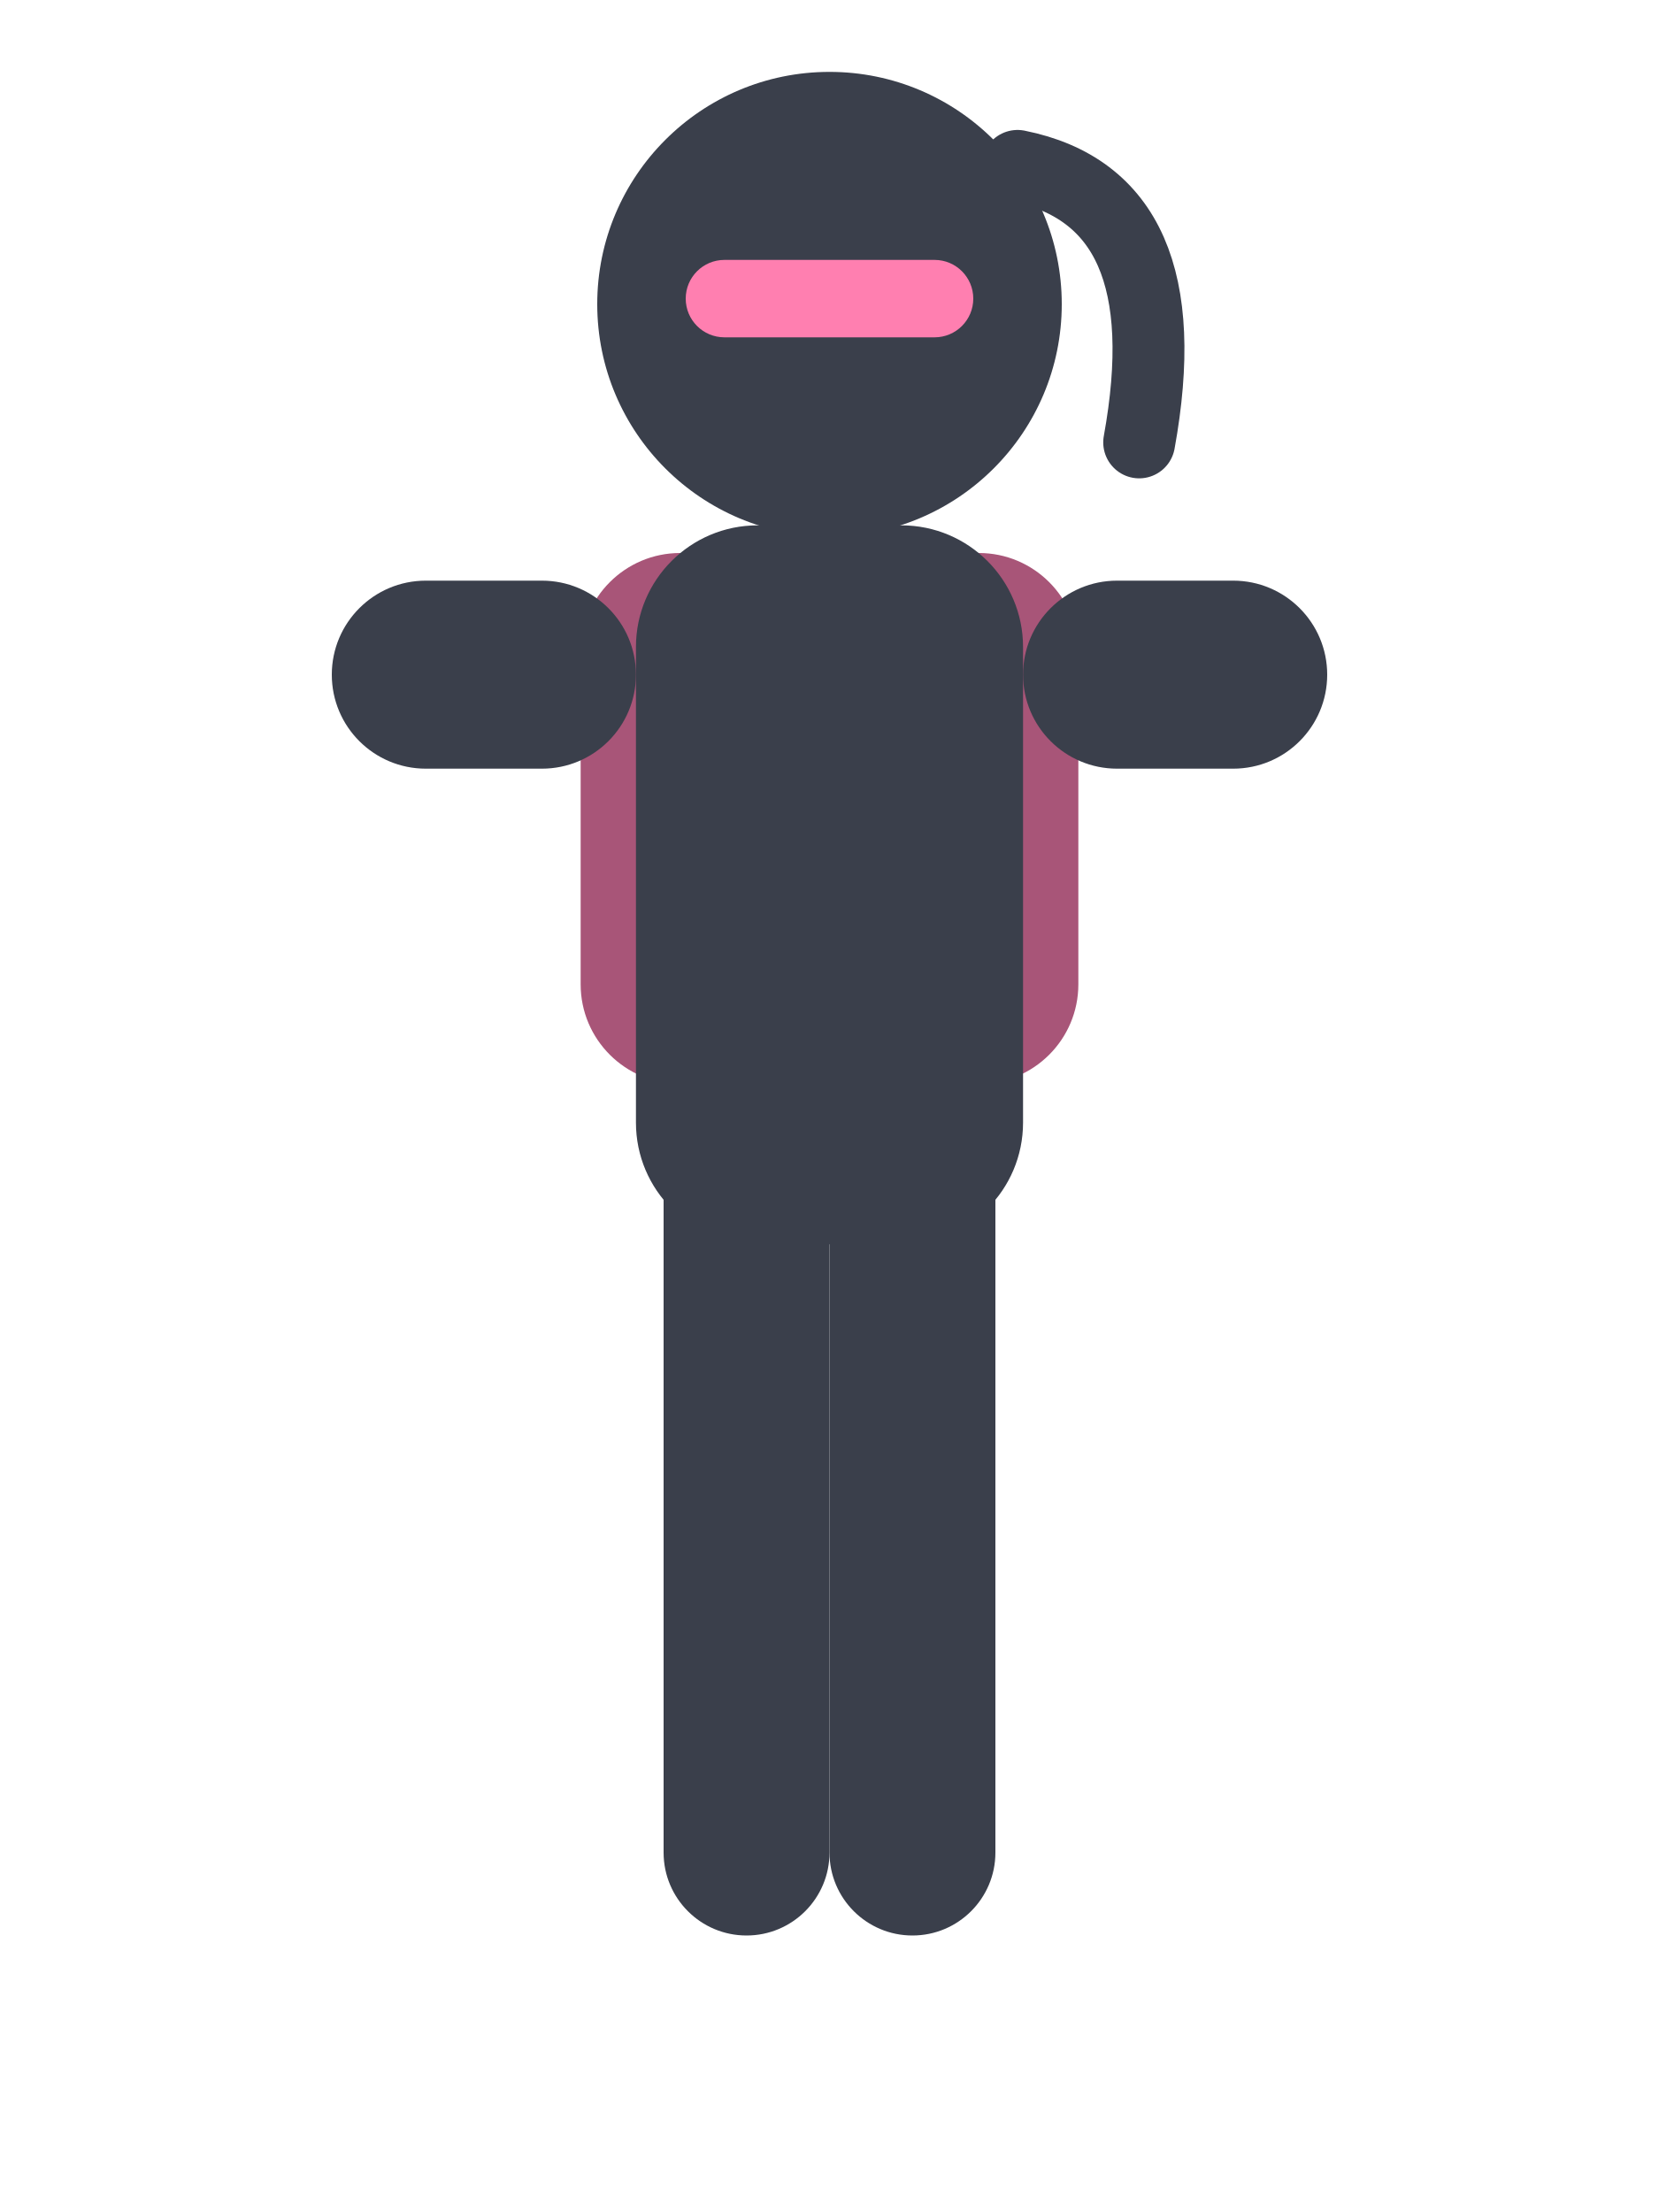
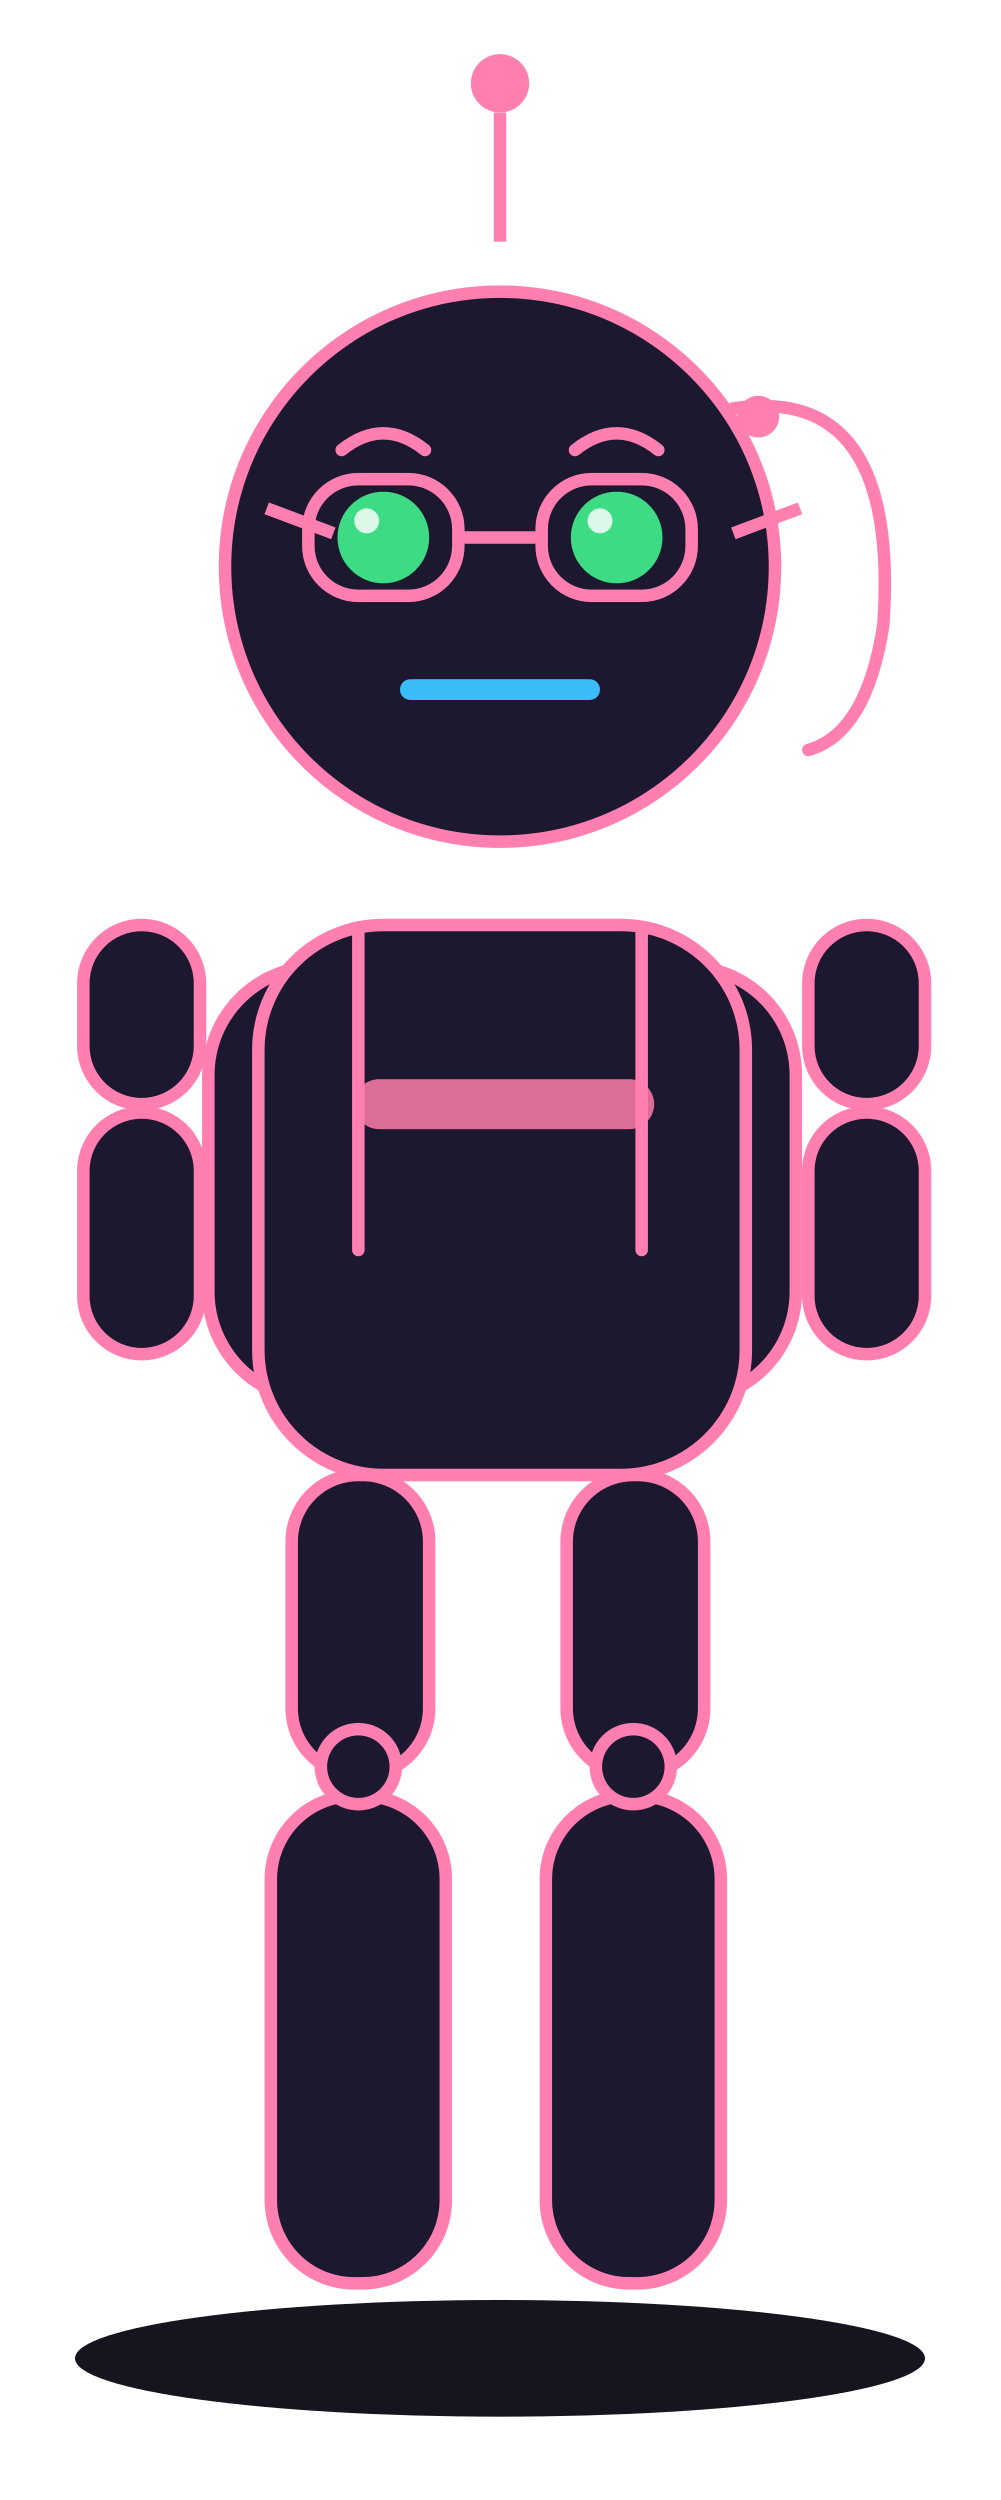
- <svg xmlns="http://www.w3.org/2000/svg" id="lectura-char" viewBox="0 0 300 400" role="img" aria-label="Étudiante">
-   <defs>
-     <rect id="p-arm" width="55" height="34" rx="17" />
-     <rect id="p-leg" width="30" height="150" rx="15" />
-   </defs>
-   <g id="char" fill="#3a3f4b">
-     <g id="back">
-       <rect x="105" y="100" width="90" height="96" rx="18" fill="#a85578" />
-     </g>
-     <g id="leg-l">
-       <use href="#p-leg" x="120" y="200" />
-     </g>
-     <g id="leg-r">
-       <use href="#p-leg" x="150" y="200" />
-     </g>
-     <g id="arm-l">
-       <use href="#p-arm" x="60" y="105" />
-     </g>
-     <g id="arm-r">
-       <use href="#p-arm" x="185" y="105" />
-     </g>
-     <g id="torso">
-       <rect x="115" y="95" width="70" height="130" rx="22" />
-     </g>
-     <g id="head">
-       <path d="M184 30 Q214 36 206 80" fill="none" stroke="#3a3f4b" stroke-width="13" stroke-linecap="round" />
-       <circle cx="150" cy="55" r="42" />
-       <rect id="visor" x="124" y="47" width="52" height="14" rx="7" fill="#ff7fb0" />
-       <path id="visor-happy" d="M124 58 Q150 40 176 58" fill="none" stroke="#ff7fb0" stroke-width="10" stroke-linecap="round" style="display:none" />
-     </g>
+ <svg xmlns="http://www.w3.org/2000/svg" id="lectura-char" viewBox="0 0 240 600" role="img" aria-label="Étudiante">
+   <ellipse cx="120" cy="566" rx="102" ry="14" fill="#16141f" />
+   <g id="legs" fill="#1c1830" stroke="#ff7fb0" stroke-width="3">
+     <rect x="70" y="354" width="33" height="72" rx="16" />
+     <rect x="136" y="354" width="33" height="72" rx="16" />
+     <rect x="65" y="431" width="42" height="117" rx="20" />
+     <rect x="131" y="431" width="42" height="117" rx="20" />
+     <circle cx="86" cy="424" r="9" />
+     <circle cx="152" cy="424" r="9" />
+   </g>
+   <g id="arm-l" fill="#1c1830" stroke="#ff7fb0" stroke-width="3">
+     <rect x="20" y="222" width="28" height="43" rx="14" />
+     <rect x="20" y="267" width="28" height="58" rx="14" />
+   </g>
+   <g id="arm-r" fill="#1c1830" stroke="#ff7fb0" stroke-width="3">
+     <rect x="194" y="222" width="28" height="43" rx="14" />
+     <rect x="194" y="267" width="28" height="58" rx="14" />
+   </g>
+   <g id="body">
+     <rect x="50" y="232" width="141" height="104" rx="26" fill="#1c1830" stroke="#ff7fb0" stroke-width="3" />
+     <rect x="62" y="222" width="117" height="132" rx="30" fill="#1c1830" stroke="#ff7fb0" stroke-width="3" />
+     <rect x="85" y="259" width="72" height="12" rx="6" fill="#db6d97" />
+     <path d="M86 224 V300 M154 224 V300" fill="none" stroke="#ff7fb0" stroke-width="3" stroke-linecap="round" />
+     <line x1="120" y1="27" x2="120" y2="58" stroke="#ff7fb0" stroke-width="3" />
+     <circle cx="120" cy="20" r="7" fill="#ff7fb0" />
+     <path d="M176 98 Q216 92 212 150 Q208 176 194 180" fill="none" stroke="#ff7fb0" stroke-width="3" stroke-linecap="round" />
+     <circle cx="182" cy="100" r="5" fill="#ff7fb0" />
+     <circle cx="120" cy="136" r="66" fill="#1c1830" stroke="#ff7fb0" stroke-width="3" />
+     <line x1="64" y1="122" x2="80" y2="128" stroke="#ff7fb0" stroke-width="3" />
+     <line x1="176" y1="128" x2="192" y2="122" stroke="#ff7fb0" stroke-width="3" />
+     <rect x="74" y="115" width="36" height="28" rx="12" fill="none" stroke="#ff7fb0" stroke-width="3" />
+     <rect x="130" y="115" width="36" height="28" rx="12" fill="none" stroke="#ff7fb0" stroke-width="3" />
+     <line x1="110" y1="129" x2="130" y2="129" stroke="#ff7fb0" stroke-width="3" />
+     <path id="brow-l" d="M82 108 Q92 100 102 108" fill="none" stroke="#ff7fb0" stroke-width="3" stroke-linecap="round" />
+     <path id="brow-r" d="M138 108 Q148 100 158 108" fill="none" stroke="#ff7fb0" stroke-width="3" stroke-linecap="round" />
+     <circle id="eye-l" cx="92" cy="129" r="11" fill="#3ddc84" />
+     <circle id="eye-r" cx="148" cy="129" r="11" fill="#3ddc84" />
+     <circle cx="88" cy="125" r="3" fill="#dcf8e8" />
+     <circle cx="144" cy="125" r="3" fill="#dcf8e8" />
+     <rect id="mouth" x="96" y="163" width="48" height="5" rx="2.5" fill="#38bdf8" />
  </g>
</svg>
